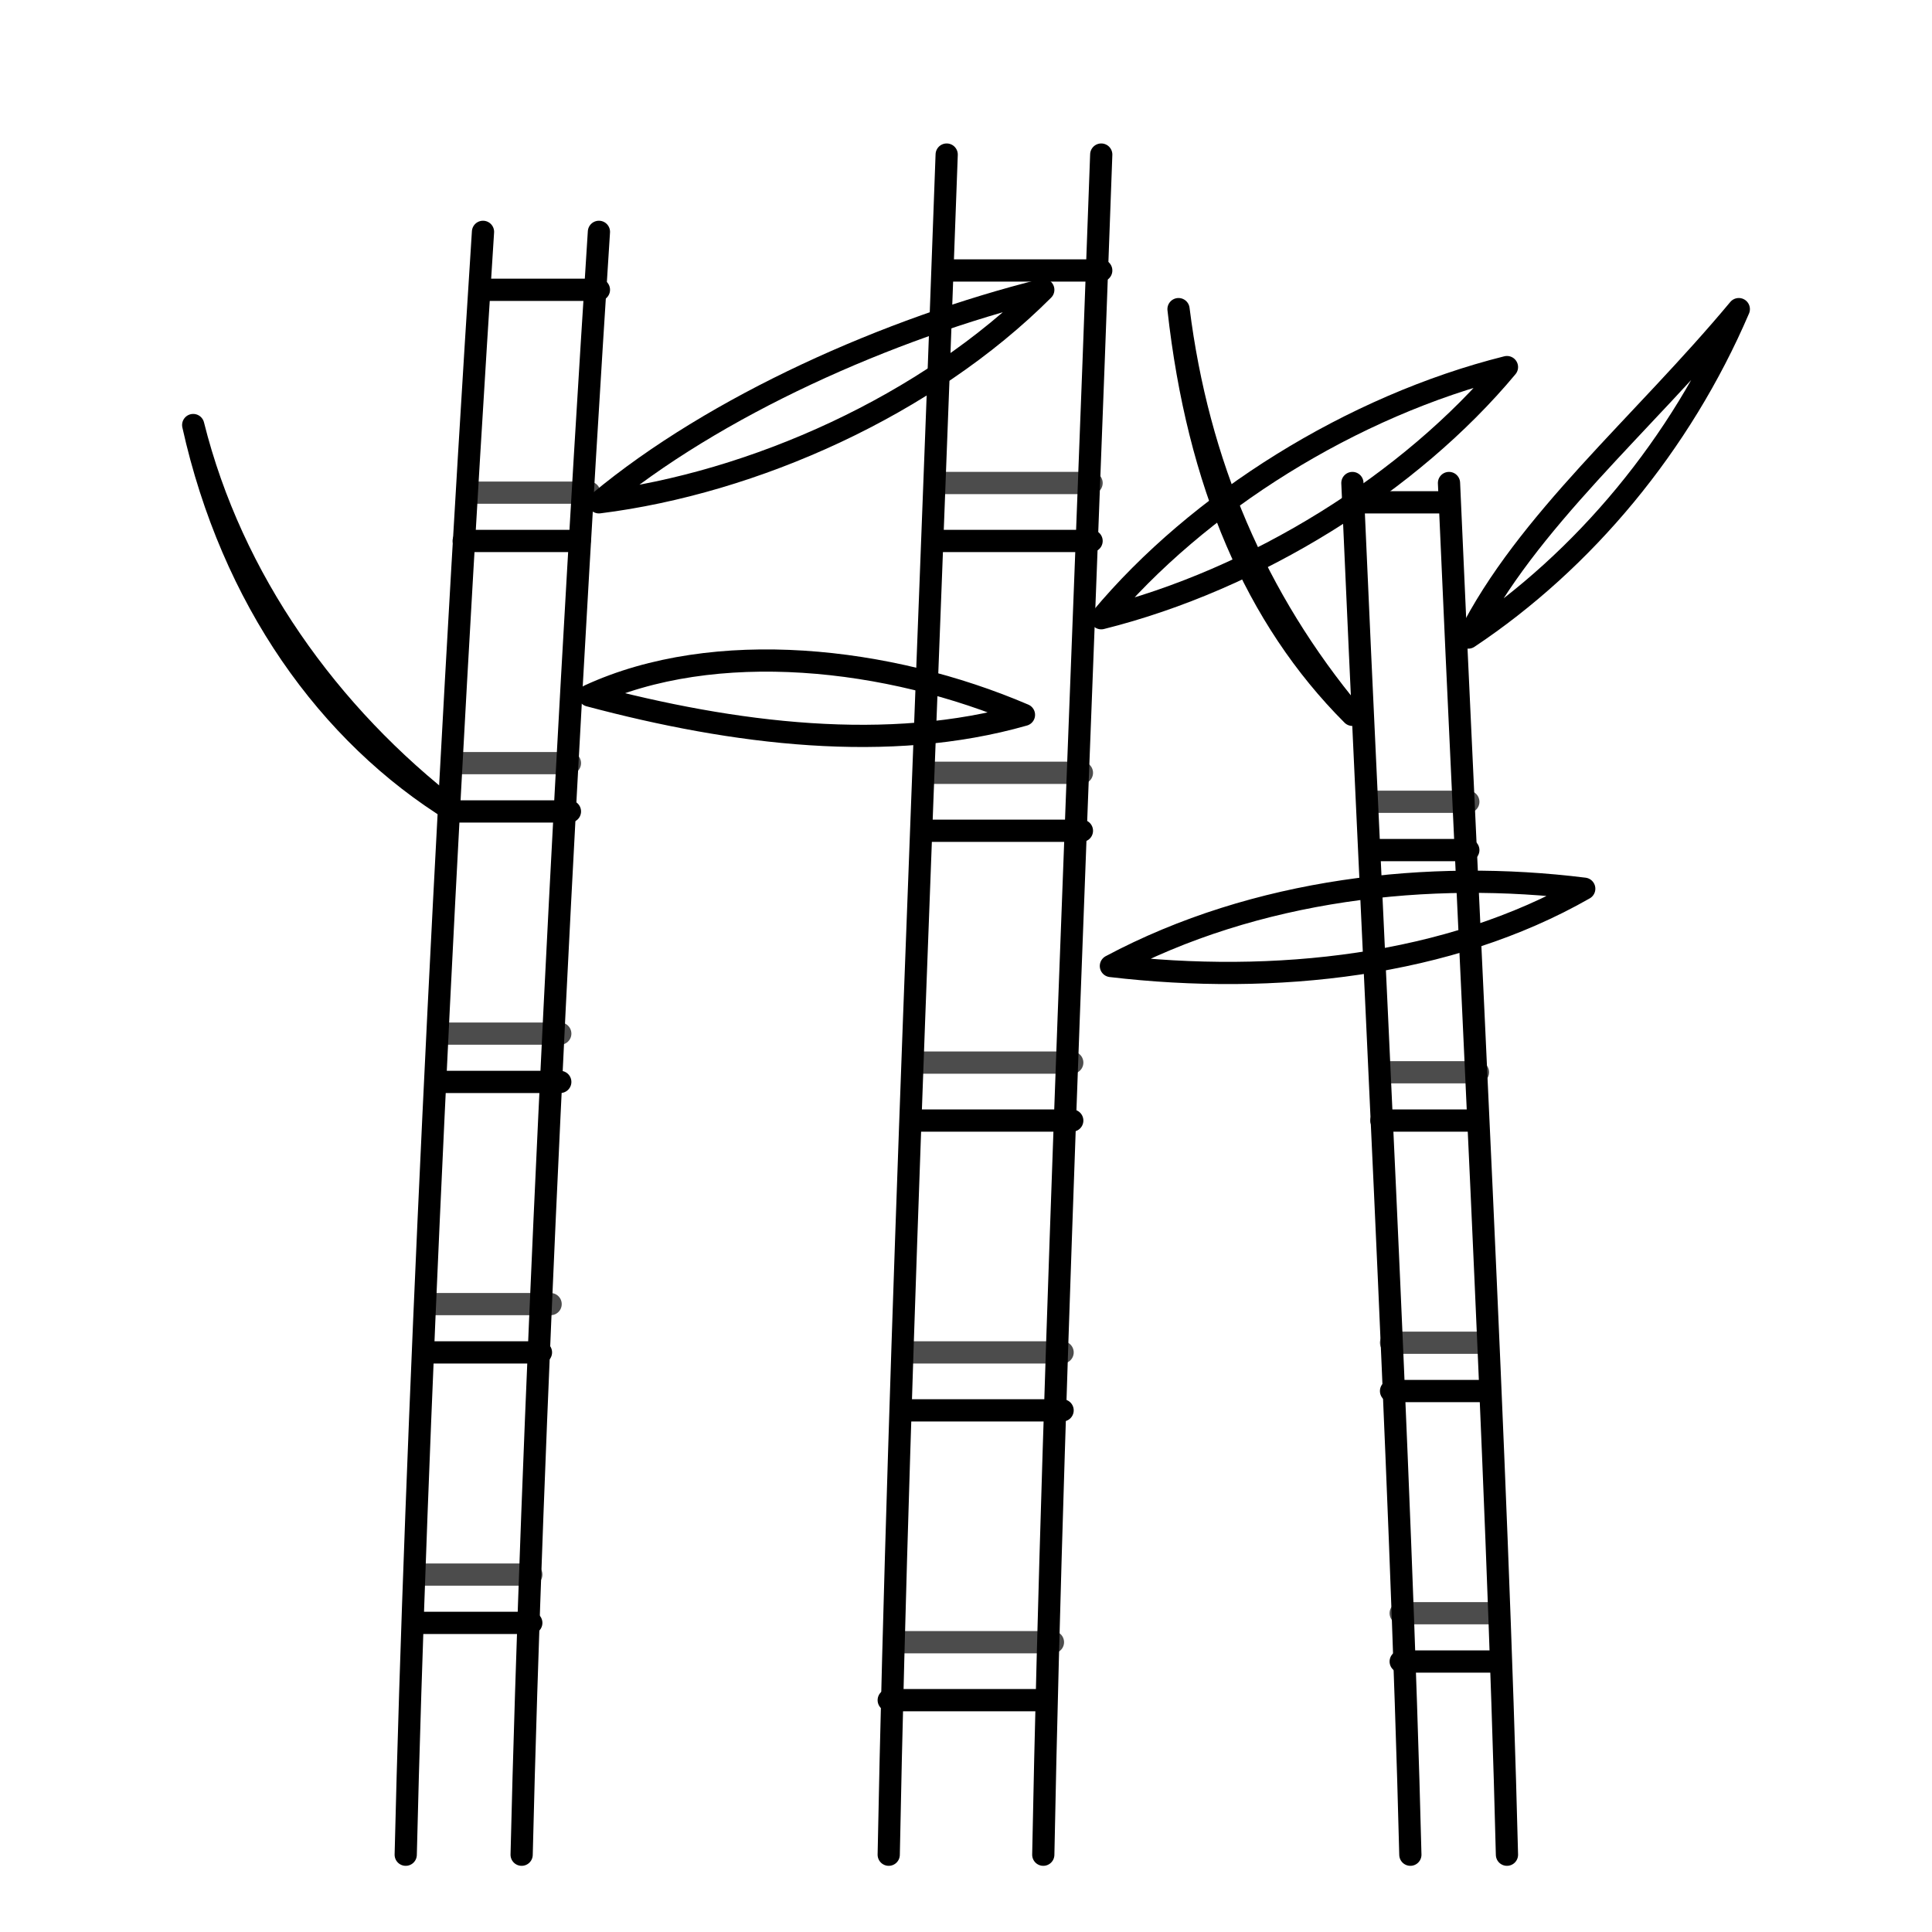
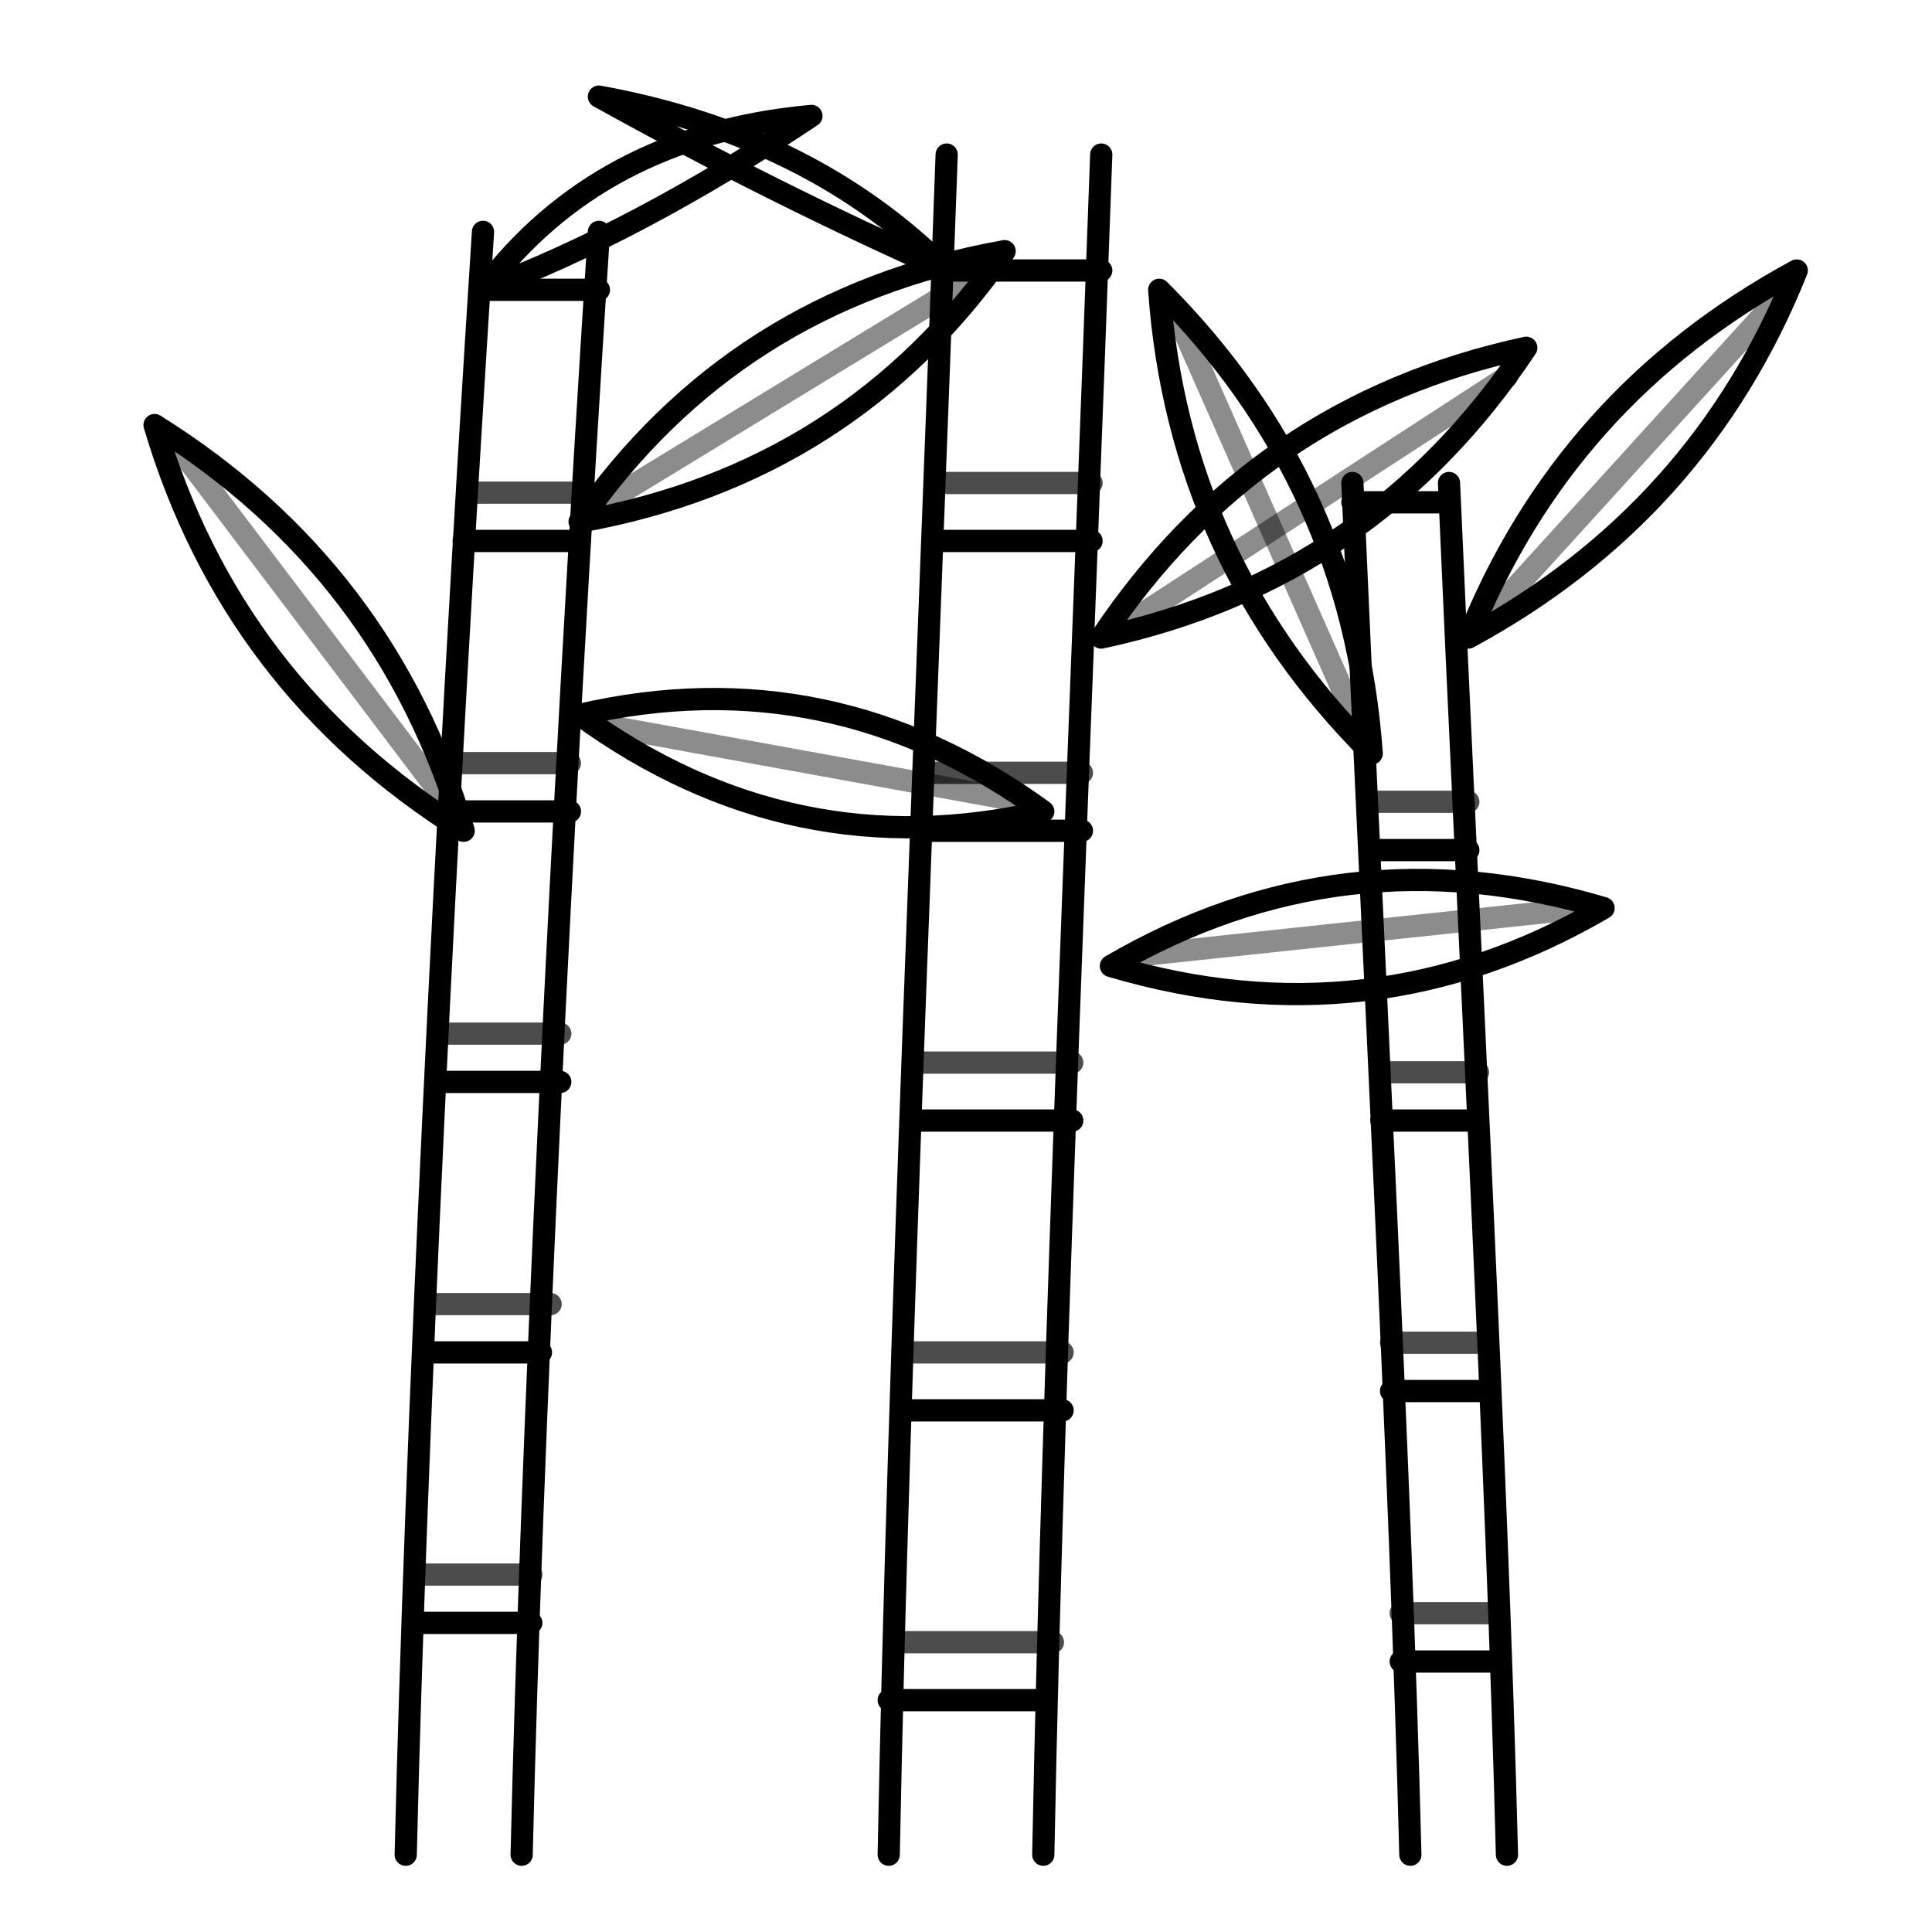
<svg xmlns="http://www.w3.org/2000/svg" viewBox="0 0 200 200" fill="none" stroke="currentColor" stroke-width="2.3" stroke-linecap="round" stroke-linejoin="round" role="img" aria-label="Three bamboo culms with node rings and leaves">
  <path d="M 42,192 C 43,150 46,86 50,24" />
  <path d="M 54,192 C 55,150 58,86 62,24" />
  <line x1="43" y1="168" x2="55" y2="168" />
  <line x1="43" y1="163" x2="55" y2="163" opacity="0.7" />
  <line x1="44" y1="140" x2="56" y2="140" />
  <line x1="45" y1="135" x2="57" y2="135" opacity="0.7" />
  <line x1="46" y1="112" x2="58" y2="112" />
  <line x1="46" y1="107" x2="58" y2="107" opacity="0.7" />
  <line x1="47" y1="84" x2="59" y2="84" />
  <line x1="47" y1="79" x2="59" y2="79" opacity="0.7" />
  <line x1="48" y1="56" x2="60" y2="56" />
  <line x1="49" y1="51" x2="61" y2="51" opacity="0.7" />
  <line x1="50" y1="30" x2="62" y2="30" />
  <path d="M 92,192 C 93,140 96,72 98,16" />
  <path d="M 108,192 C 109,140 112,72 114,16" />
  <line x1="92" y1="176" x2="108" y2="176" />
  <line x1="93" y1="170" x2="109" y2="170" opacity="0.7" />
  <line x1="94" y1="146" x2="110" y2="146" />
  <line x1="94" y1="140" x2="110" y2="140" opacity="0.7" />
  <line x1="95" y1="116" x2="111" y2="116" />
  <line x1="95" y1="110" x2="111" y2="110" opacity="0.7" />
  <line x1="96" y1="86" x2="112" y2="86" />
  <line x1="96" y1="80" x2="112" y2="80" opacity="0.7" />
  <line x1="97" y1="56" x2="113" y2="56" />
  <line x1="97" y1="50" x2="113" y2="50" opacity="0.7" />
  <line x1="98" y1="28" x2="114" y2="28" />
  <path d="M 146,192 C 145,152 142,96 140,50" />
  <path d="M 156,192 C 155,152 152,96 150,50" />
  <line x1="145" y1="172" x2="155" y2="172" />
  <line x1="145" y1="167" x2="155" y2="167" opacity="0.7" />
  <line x1="144" y1="144" x2="154" y2="144" />
  <line x1="144" y1="139" x2="154" y2="139" opacity="0.7" />
  <line x1="143" y1="116" x2="153" y2="116" />
  <line x1="143" y1="111" x2="153" y2="111" opacity="0.7" />
  <line x1="142" y1="88" x2="152" y2="88" />
  <line x1="142" y1="83" x2="152" y2="83" opacity="0.7" />
  <line x1="140" y1="52" x2="150" y2="52" />
-   <path d="M 62,52 C 78,50 96,42 108,30 C 92,34 74,42 62,52 Z" />
-   <path d="M 61,72 C 76,76 92,78 106,74 C 92,68 74,66 61,72 Z" />
-   <path d="M 47,84 C 34,74 24,60 20,44 C 24,62 34,76 47,84 Z" />
-   <path d="M 114,64 C 130,60 146,50 156,38 C 140,42 124,52 114,64 Z" />
-   <path d="M 115,100 C 132,102 150,100 164,92 C 148,90 130,92 115,100 Z" />
-   <path d="M 140,74 C 130,62 124,48 122,32 C 124,50 130,64 140,74 Z" />
-   <path d="M 152,66 C 164,58 174,46 180,32 C 170,44 158,54 152,66 Z" />
+   <path d="M 60,54 Q 88,49 104,26 Q 76,31 60,54 Z" />
+   <path d="M 61,53 L 102,28" opacity="0.45" />
+   <path d="M 60,74 Q 82,90 108,84 Q 86,68 60,74 Z" />
+   <path d="M 62,75 L 106,83" opacity="0.45" />
+   <path d="M 48,86 Q 40,59 16,44 Q 24,71 48,86 Z" />
+   <path d="M 47,84 L 19,47" opacity="0.45" />
+   <path d="M 114,66 Q 142,60 158,36 Q 130,42 114,66 Z" />
+   <path d="M 116,65 L 156,39" opacity="0.45" />
+   <path d="M 115,100 Q 142,108 166,94 Q 139,86 115,100 Z" />
+   <path d="M 117,99 L 164,94" opacity="0.45" />
+   <path d="M 142,78 Q 140,50 120,30 Q 122,58 142,78 Z" />
+   <path d="M 141,76 L 122,33" opacity="0.45" />
+   <path d="M 152,66 Q 176,53 186,28 Q 162,41 152,66 Z" />
+   <path d="M 154,64 L 184,31" opacity="0.45" />
+   <path d="M 50,30 Q 62,14 84,12 Q 66,24 50,30 Z" />
+   <path d="M 98,28 Q 84,14 62,10 Q 80,20 98,28 Z" />
</svg>
